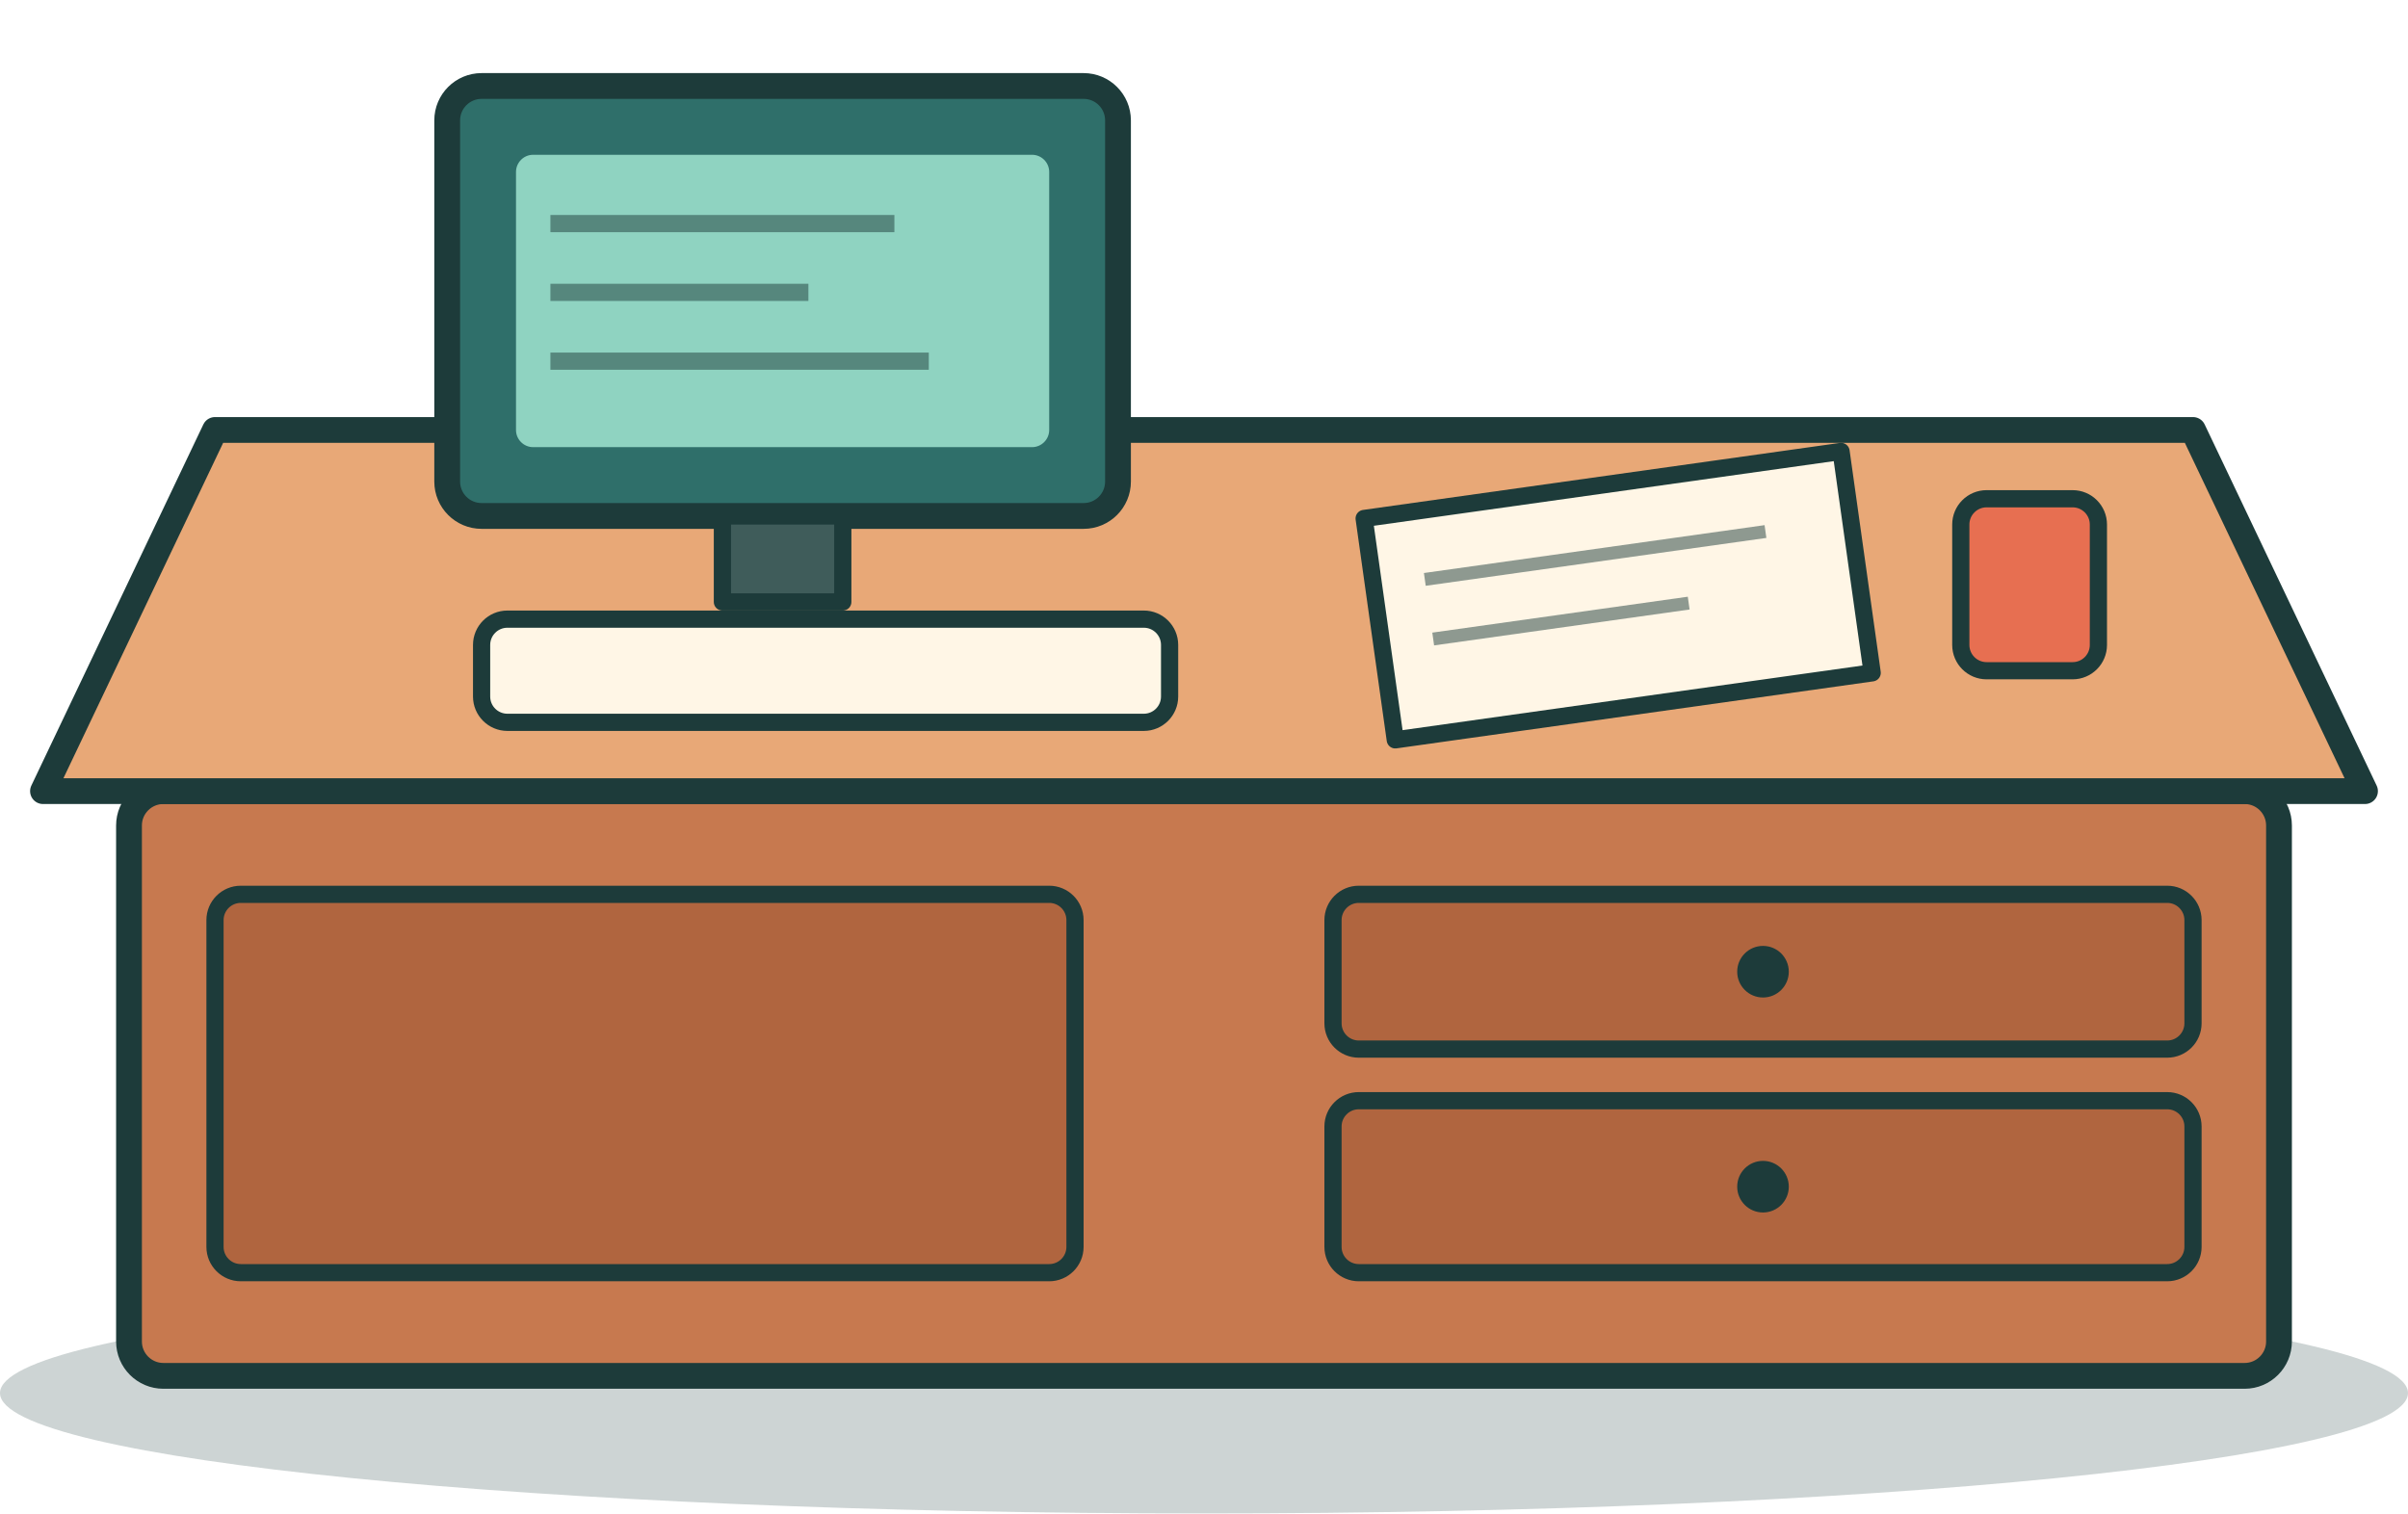
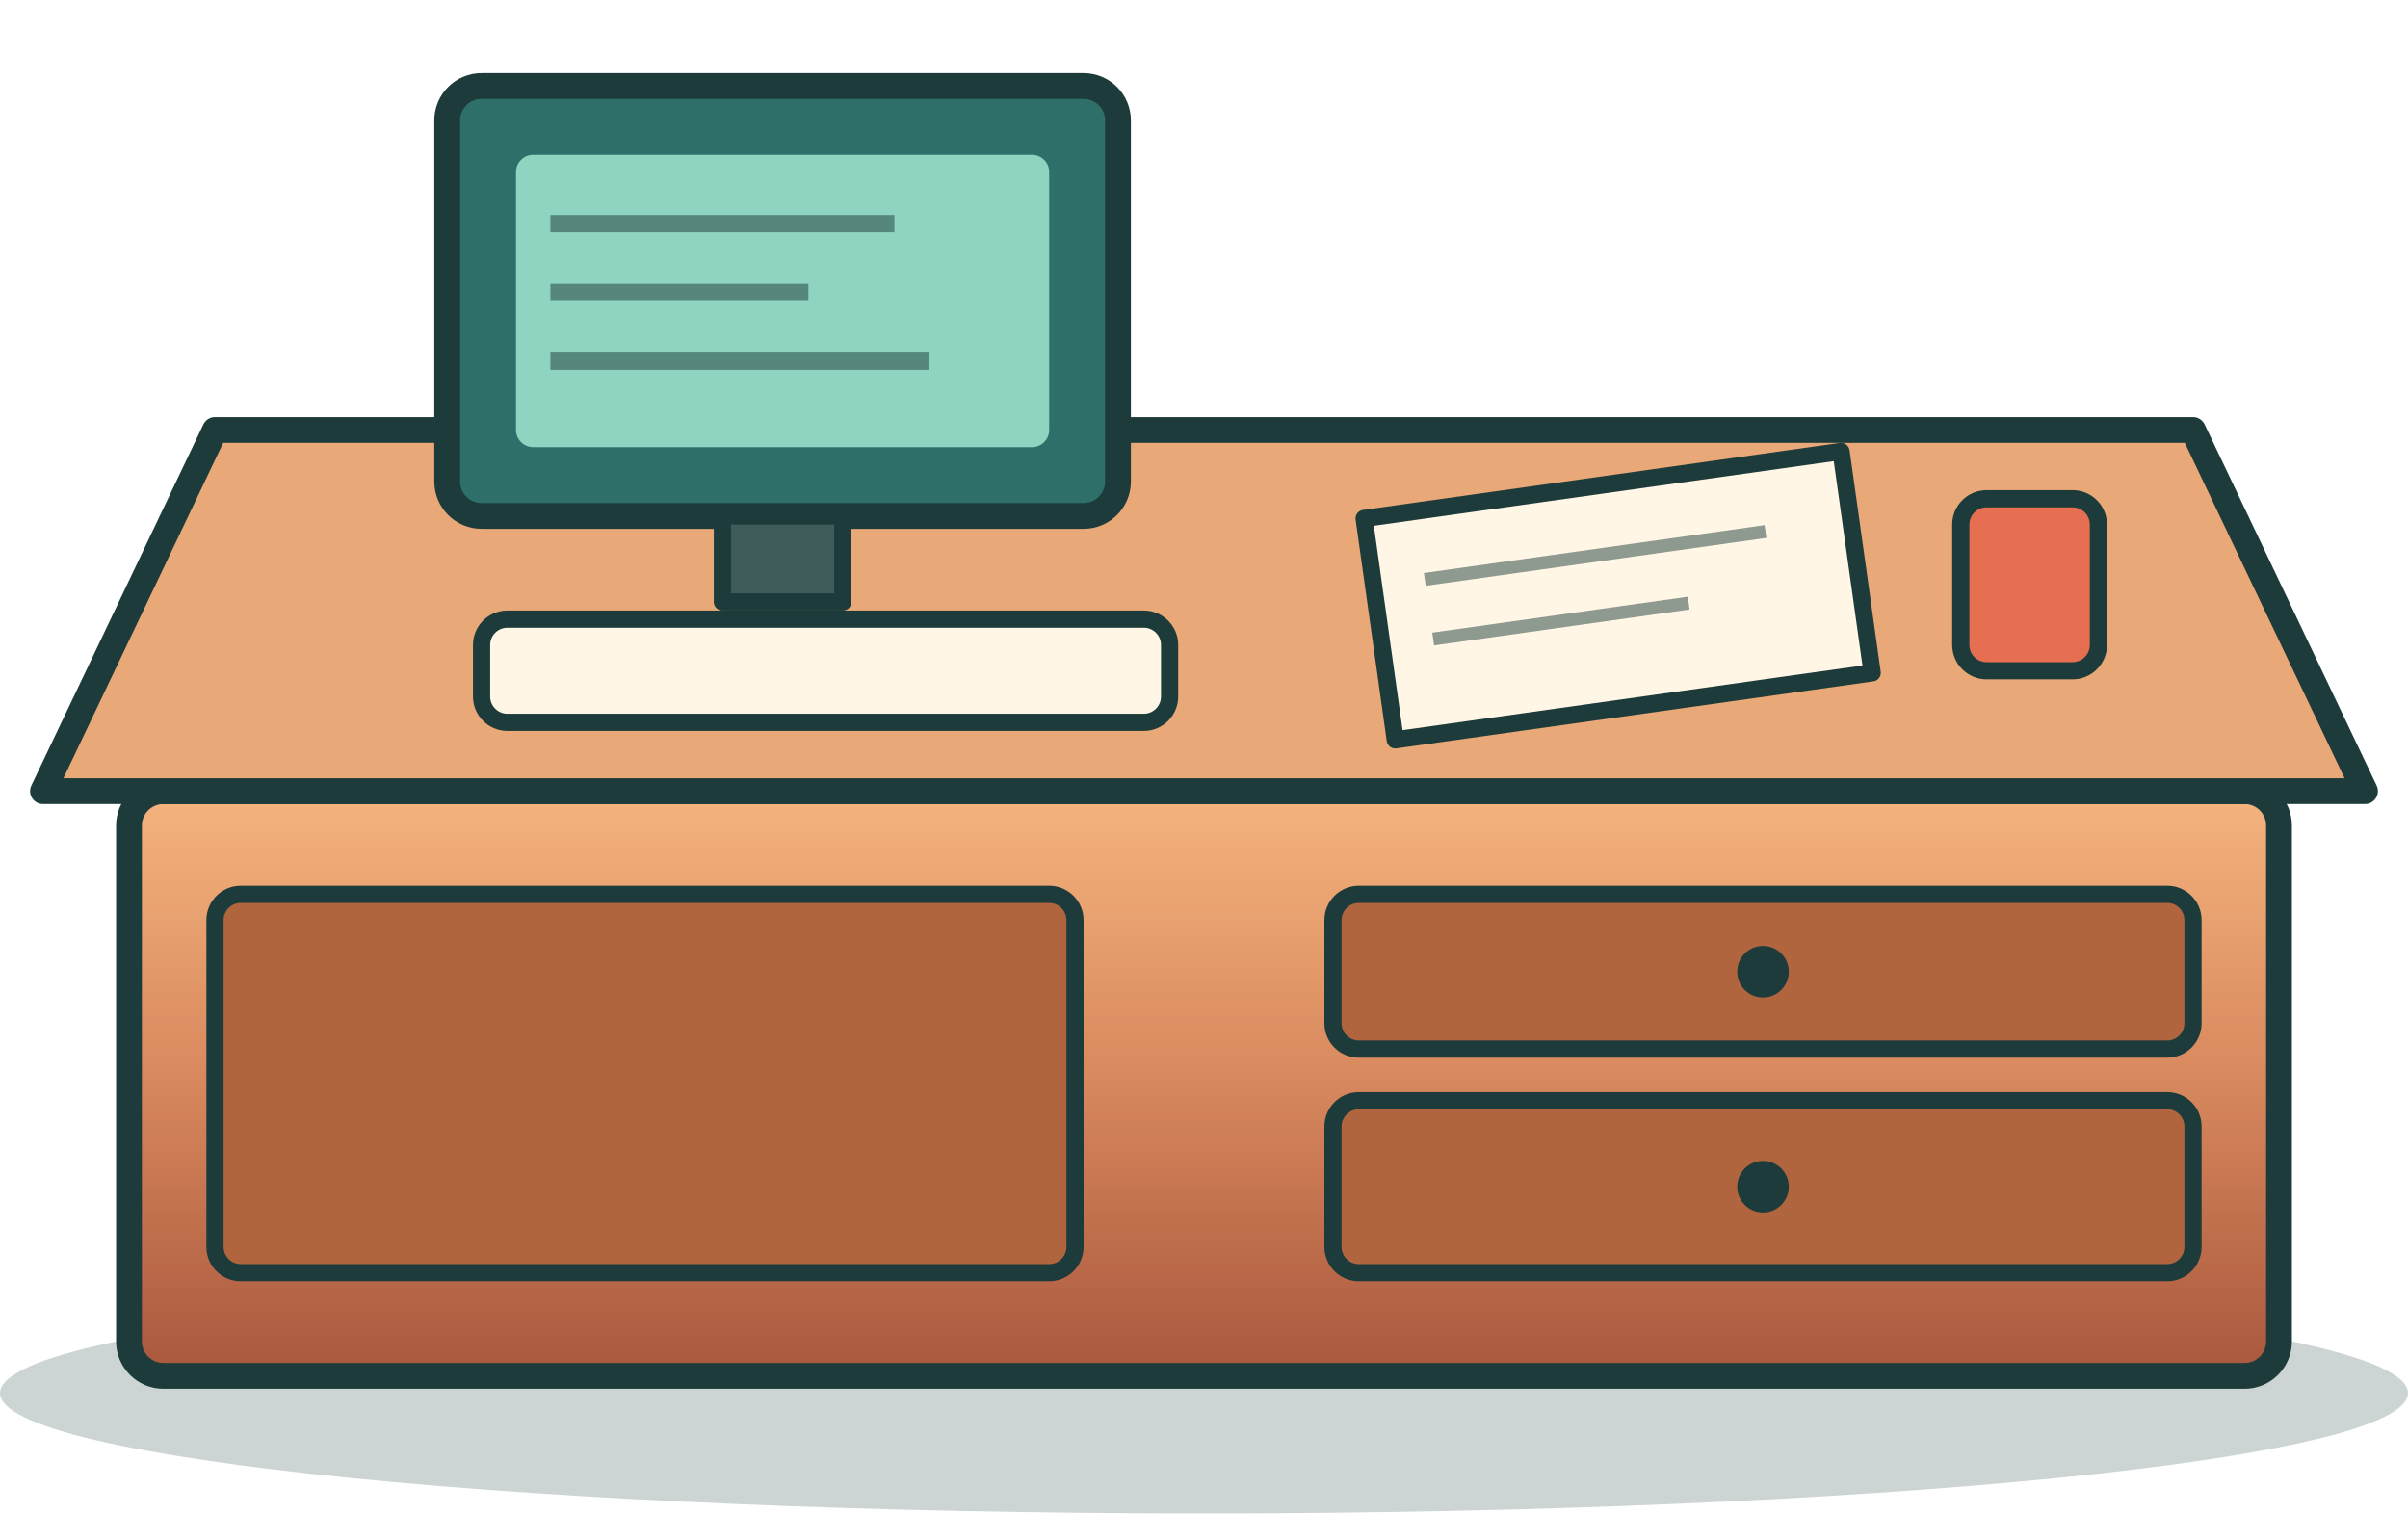
<svg xmlns="http://www.w3.org/2000/svg" width="280" height="176" viewBox="0 0 280 176">
-   <defs />
+   <defs>
+     <linearGradient id="wood" x2="0" y2="1">
+       <stop stop-color="#f4b47e" />
+       <stop offset=".48" stop-color="#d9895e" />
+       <stop offset="1" stop-color="#a9573d" />
+     </linearGradient>
+   </defs>
  <ellipse cx="140" cy="162" rx="140" ry="14" fill="#1d3b3a" opacity=".22" />
-   <rect x="15" y="92" width="250" height="68" rx="4" fill="#c7794f" stroke="#1d3b3a" stroke-width="3" stroke-linejoin="round" />
+   <rect x="15" y="92" width="250" height="68" rx="4" fill="url(#wood)" stroke="#1d3b3a" stroke-width="3" stroke-linejoin="round" />
  <rect x="25" y="104" width="100" height="44" rx="3" fill="#b0653f" stroke="#1d3b3a" stroke-width="2" stroke-linejoin="round" />
  <rect x="155" y="104" width="100" height="18" rx="3" fill="#b0653f" stroke="#1d3b3a" stroke-width="2" stroke-linejoin="round" />
  <rect x="155" y="128" width="100" height="20" rx="3" fill="#b0653f" stroke="#1d3b3a" stroke-width="2" stroke-linejoin="round" />
  <circle cx="205" cy="113" r="3" fill="#1d3b3a" />
  <circle cx="205" cy="138" r="3" fill="#1d3b3a" />
  <path d="M5 92 L25 50 H255 L275 92 Z" fill="#e8a877" stroke="#1d3b3a" stroke-width="3" stroke-linejoin="round" />
  <rect x="52" y="10" width="78" height="50" rx="4" fill="#2f6f6a" stroke="#1d3b3a" stroke-width="3" stroke-linejoin="round" />
  <rect x="60" y="18" width="62" height="34" rx="2" fill="#8fd3c1" />
  <path d="M64 26h40M64 34h30M64 42h44" stroke="#1d3b3a" stroke-width="2" opacity=".5" />
  <rect x="84" y="60" width="14" height="10" fill="#3f5c5a" stroke="#1d3b3a" stroke-width="2" stroke-linejoin="round" />
  <rect x="56" y="72" width="80" height="12" rx="3" fill="#fff6e6" stroke="#1d3b3a" stroke-width="2" stroke-linejoin="round" />
  <g transform="rotate(-8 190 68)">
    <rect x="160" y="56" width="56" height="26" fill="#fff6e6" stroke="#1d3b3a" stroke-width="2" stroke-linejoin="round" />
    <path d="M166 64h40M166 71h30" stroke="#1d3b3a" stroke-width="1.5" opacity=".5" />
  </g>
  <rect x="228" y="58" width="16" height="20" rx="3" fill="#e76f51" stroke="#1d3b3a" stroke-width="2" stroke-linejoin="round" />
</svg>
